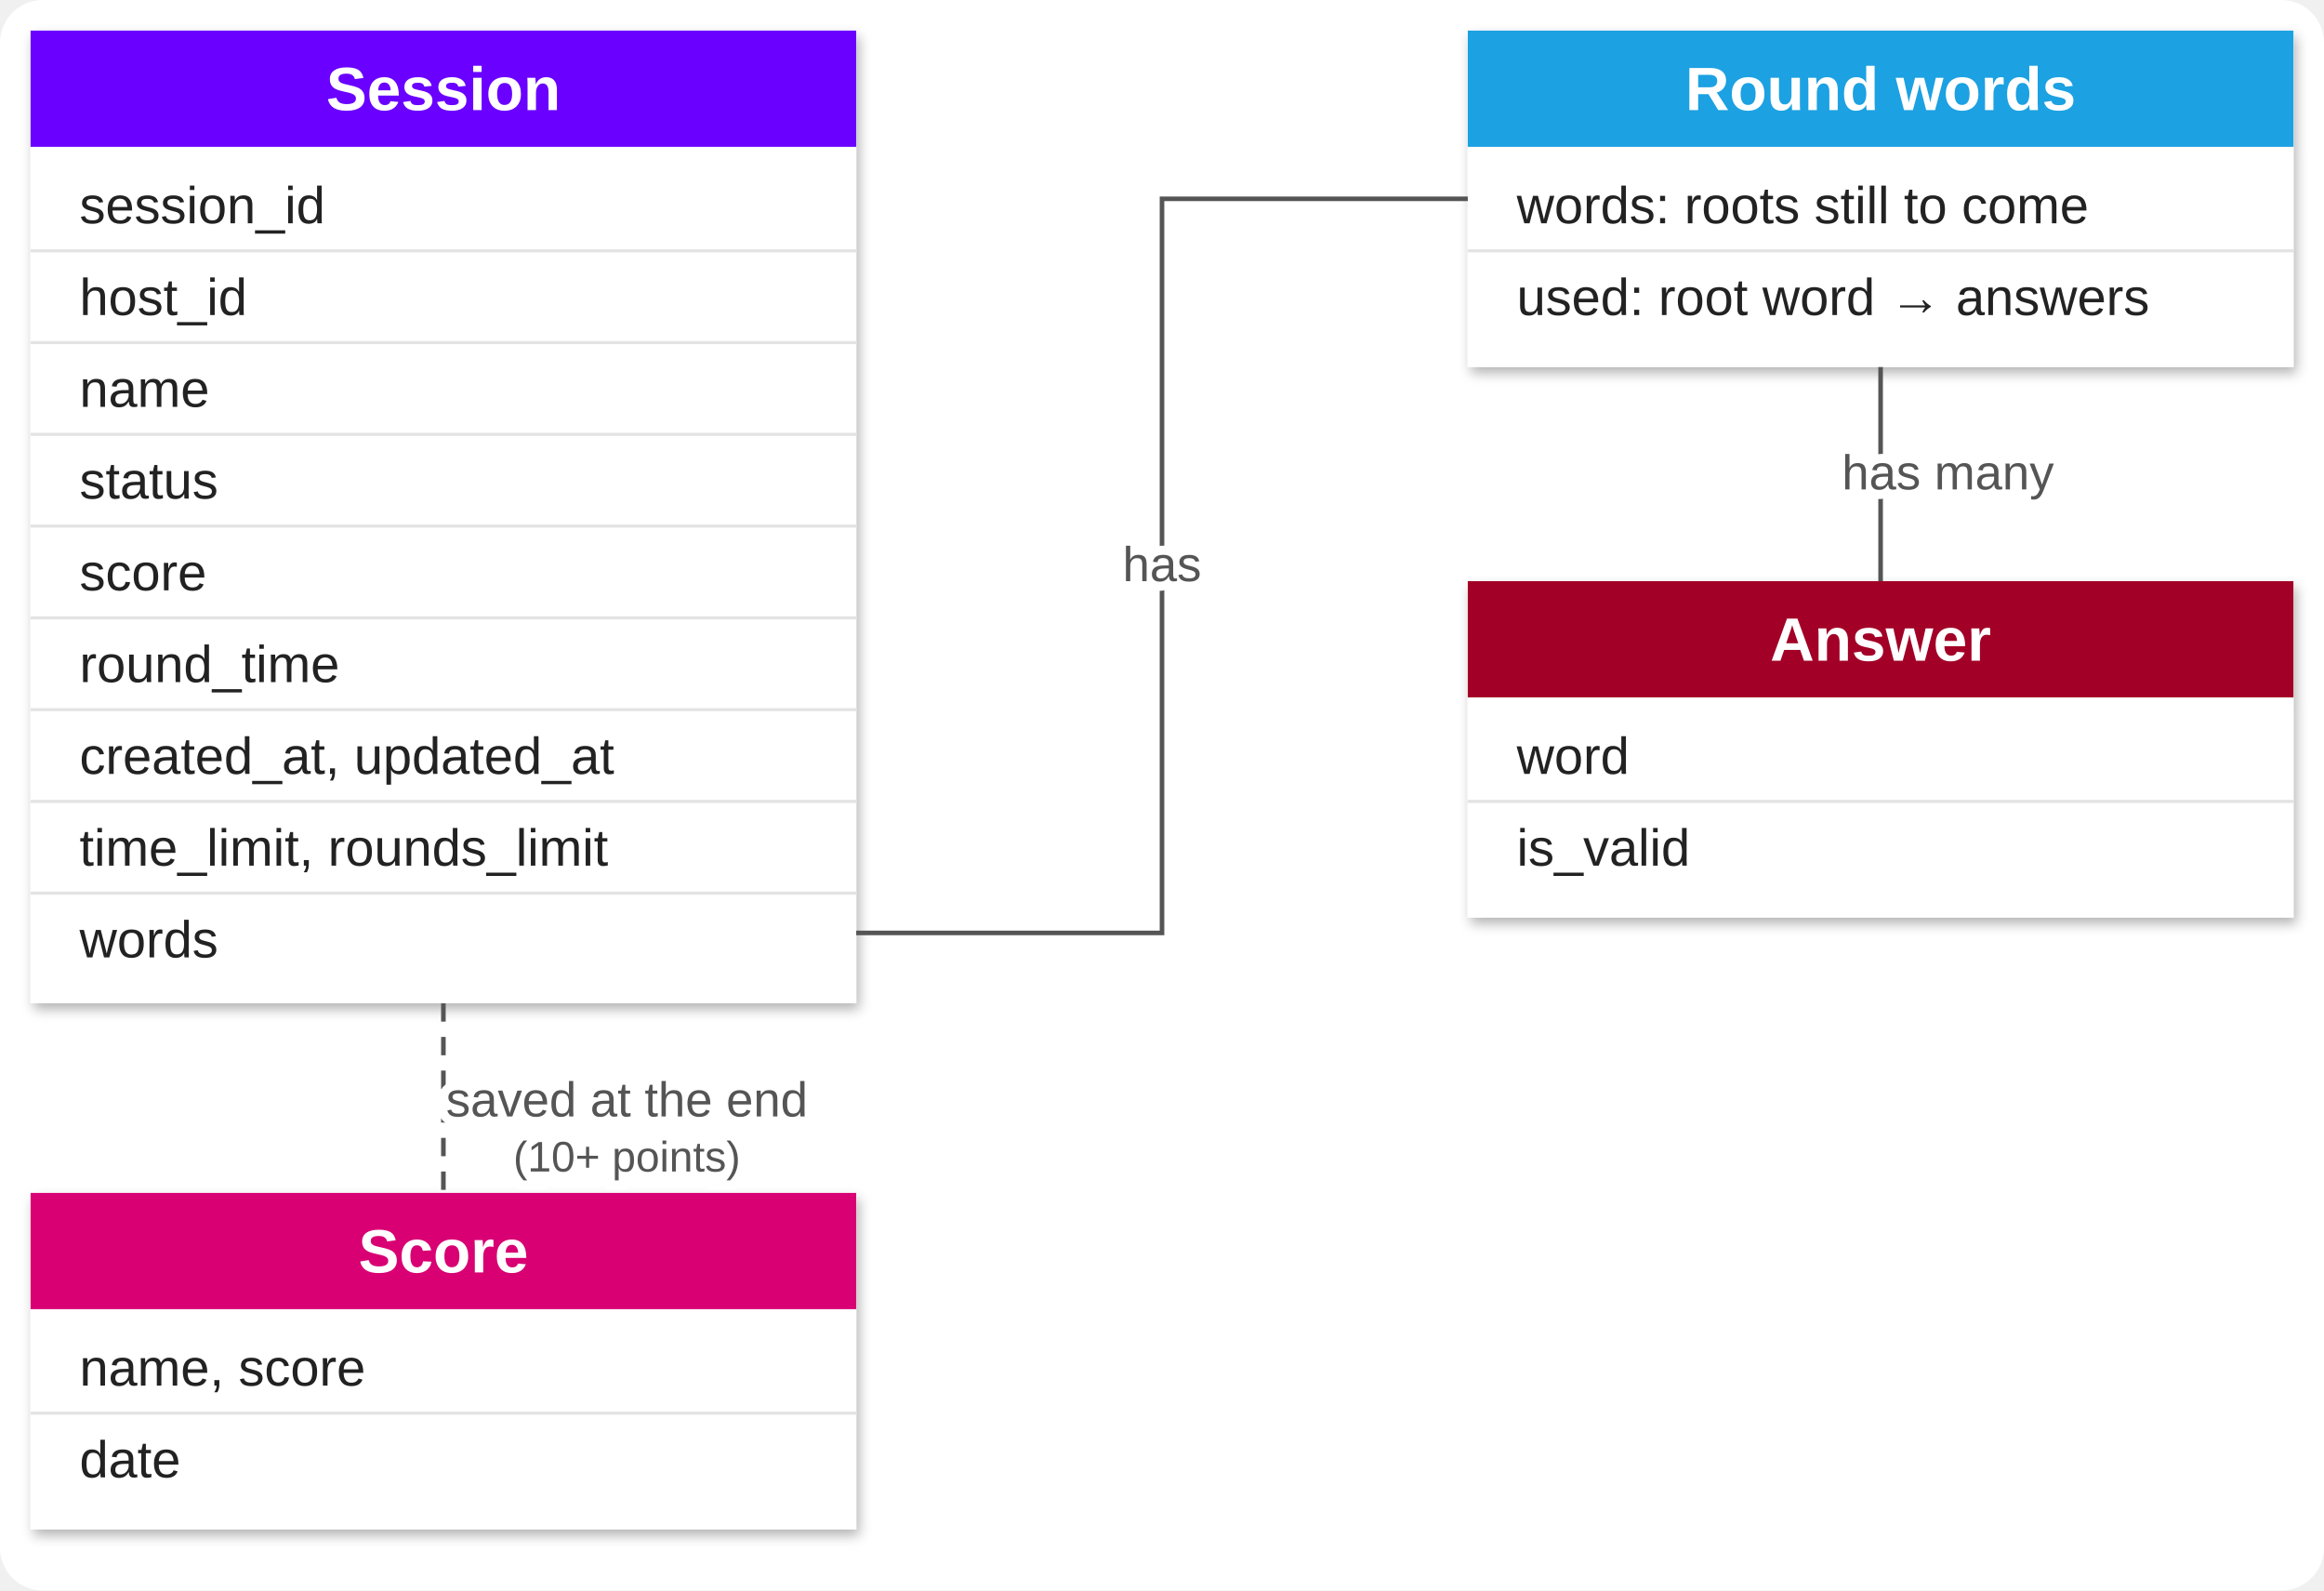
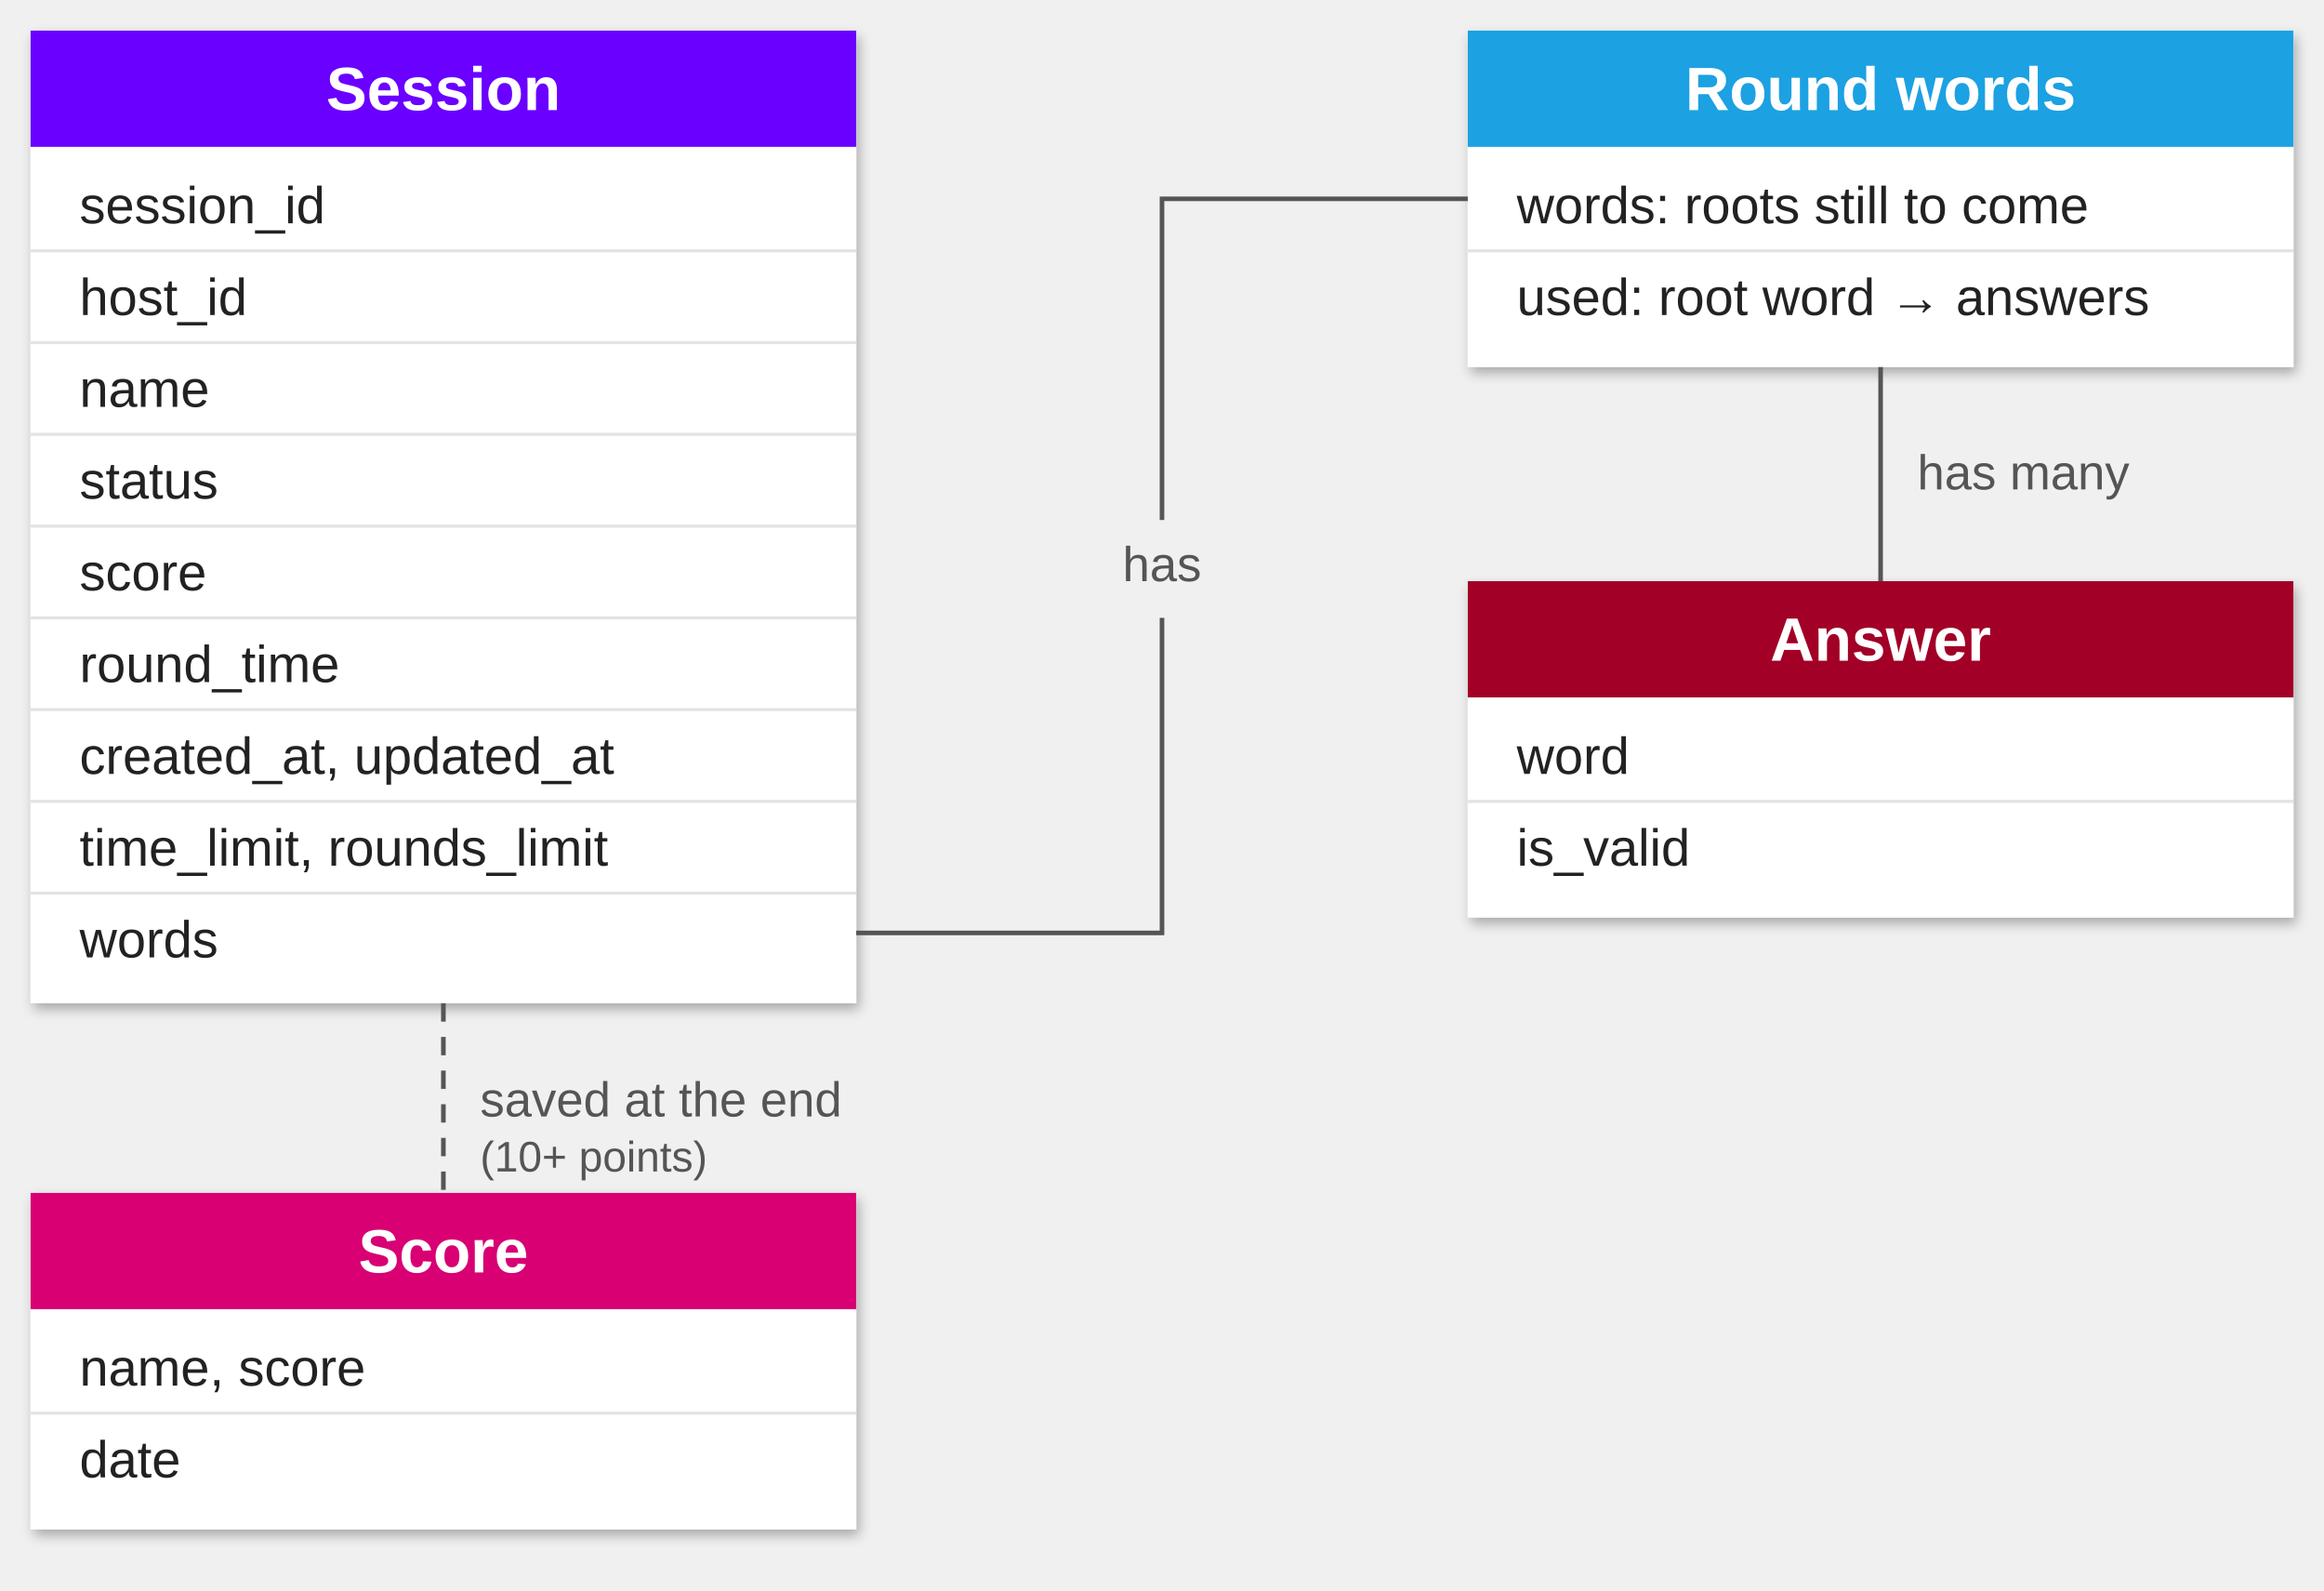
<svg xmlns="http://www.w3.org/2000/svg" viewBox="0 0 760 520" role="img" aria-label="Anagram Master's data model: a Session holds its round words, each round has answers, and finished sessions with 10 or more points are saved as Scores.">
  <defs>
    <filter id="s" x="-5%" y="-5%" width="110%" height="115%">
      <feDropShadow dx="1" dy="2" stdDeviation="2" flood-opacity=".3" />
    </filter>
  </defs>
-   <rect width="760" height="520" rx="14" fill="#fff" />
  <g font-family="'Segoe UI', system-ui, Arial, sans-serif" font-size="17">
    <g filter="url(#s)">
      <rect x="10" y="10" width="270" height="318" fill="#fff" />
      <rect x="10" y="10" width="270" height="38" fill="#6a00ff" />
    </g>
    <text x="145" y="36" text-anchor="middle" font-size="20" font-weight="700" fill="#fff">Session</text>
    <g fill="#222">
      <text x="26" y="73">session_id</text>
      <text x="26" y="103">host_id</text>
      <text x="26" y="133">name</text>
      <text x="26" y="163">status</text>
      <text x="26" y="193">score</text>
      <text x="26" y="223">round_time</text>
      <text x="26" y="253">created_at, updated_at</text>
      <text x="26" y="283">time_limit, rounds_limit</text>
      <text x="26" y="313">words</text>
    </g>
    <g stroke="#e3e3e3">
      <path d="M10 82h270M10 112h270M10 142h270M10 172h270M10 202h270M10 232h270M10 262h270M10 292h270" />
    </g>
    <g filter="url(#s)">
      <rect x="480" y="10" width="270" height="110" fill="#fff" />
      <rect x="480" y="10" width="270" height="38" fill="#1ba1e2" />
    </g>
    <text x="615" y="36" text-anchor="middle" font-size="20" font-weight="700" fill="#fff">Round words</text>
    <g fill="#222">
      <text x="496" y="73">words: roots still to come</text>
      <text x="496" y="103">used: root word → answers</text>
    </g>
    <path d="M480 82h270" stroke="#e3e3e3" />
    <g filter="url(#s)">
      <rect x="480" y="190" width="270" height="110" fill="#fff" />
      <rect x="480" y="190" width="270" height="38" fill="#a20025" />
    </g>
    <text x="615" y="216" text-anchor="middle" font-size="20" font-weight="700" fill="#fff">Answer</text>
    <g fill="#222">
      <text x="496" y="253">word</text>
      <text x="496" y="283">is_valid</text>
    </g>
    <path d="M480 262h270" stroke="#e3e3e3" />
    <g filter="url(#s)">
      <rect x="10" y="390" width="270" height="110" fill="#fff" />
      <rect x="10" y="390" width="270" height="38" fill="#d80073" />
    </g>
    <text x="145" y="416" text-anchor="middle" font-size="20" font-weight="700" fill="#fff">Score</text>
    <g fill="#222">
      <text x="26" y="453">name, score</text>
      <text x="26" y="483">date</text>
    </g>
    <path d="M10 462h270" stroke="#e3e3e3" />
    <g stroke="#555" stroke-width="1.5" fill="none">
-       <path d="M280 305h100V65h100" />
+       <path d="M280 305h100V202M380 170V65h100" />
      <path d="M615 120v70" />
      <path d="M145 328v62" stroke-dasharray="6 5" />
    </g>
-     <g fill="#555" font-size="16" text-anchor="middle" stroke="#fff" stroke-width="6" paint-order="stroke">
-       <text x="380" y="190" fill="#555">has</text>
-       <text x="637" y="160">has many</text>
-       <text x="205" y="365">saved at the end</text>
-       <text x="205" y="383" font-size="14">(10+ points)</text>
+     <g fill="#555" font-size="16">
+       <text x="380" y="190" text-anchor="middle">has</text>
+       <text x="627" y="160">has many</text>
+       <text x="157" y="365">saved at the end</text>
+       <text x="157" y="383" font-size="14">(10+ points)</text>
    </g>
  </g>
</svg>
